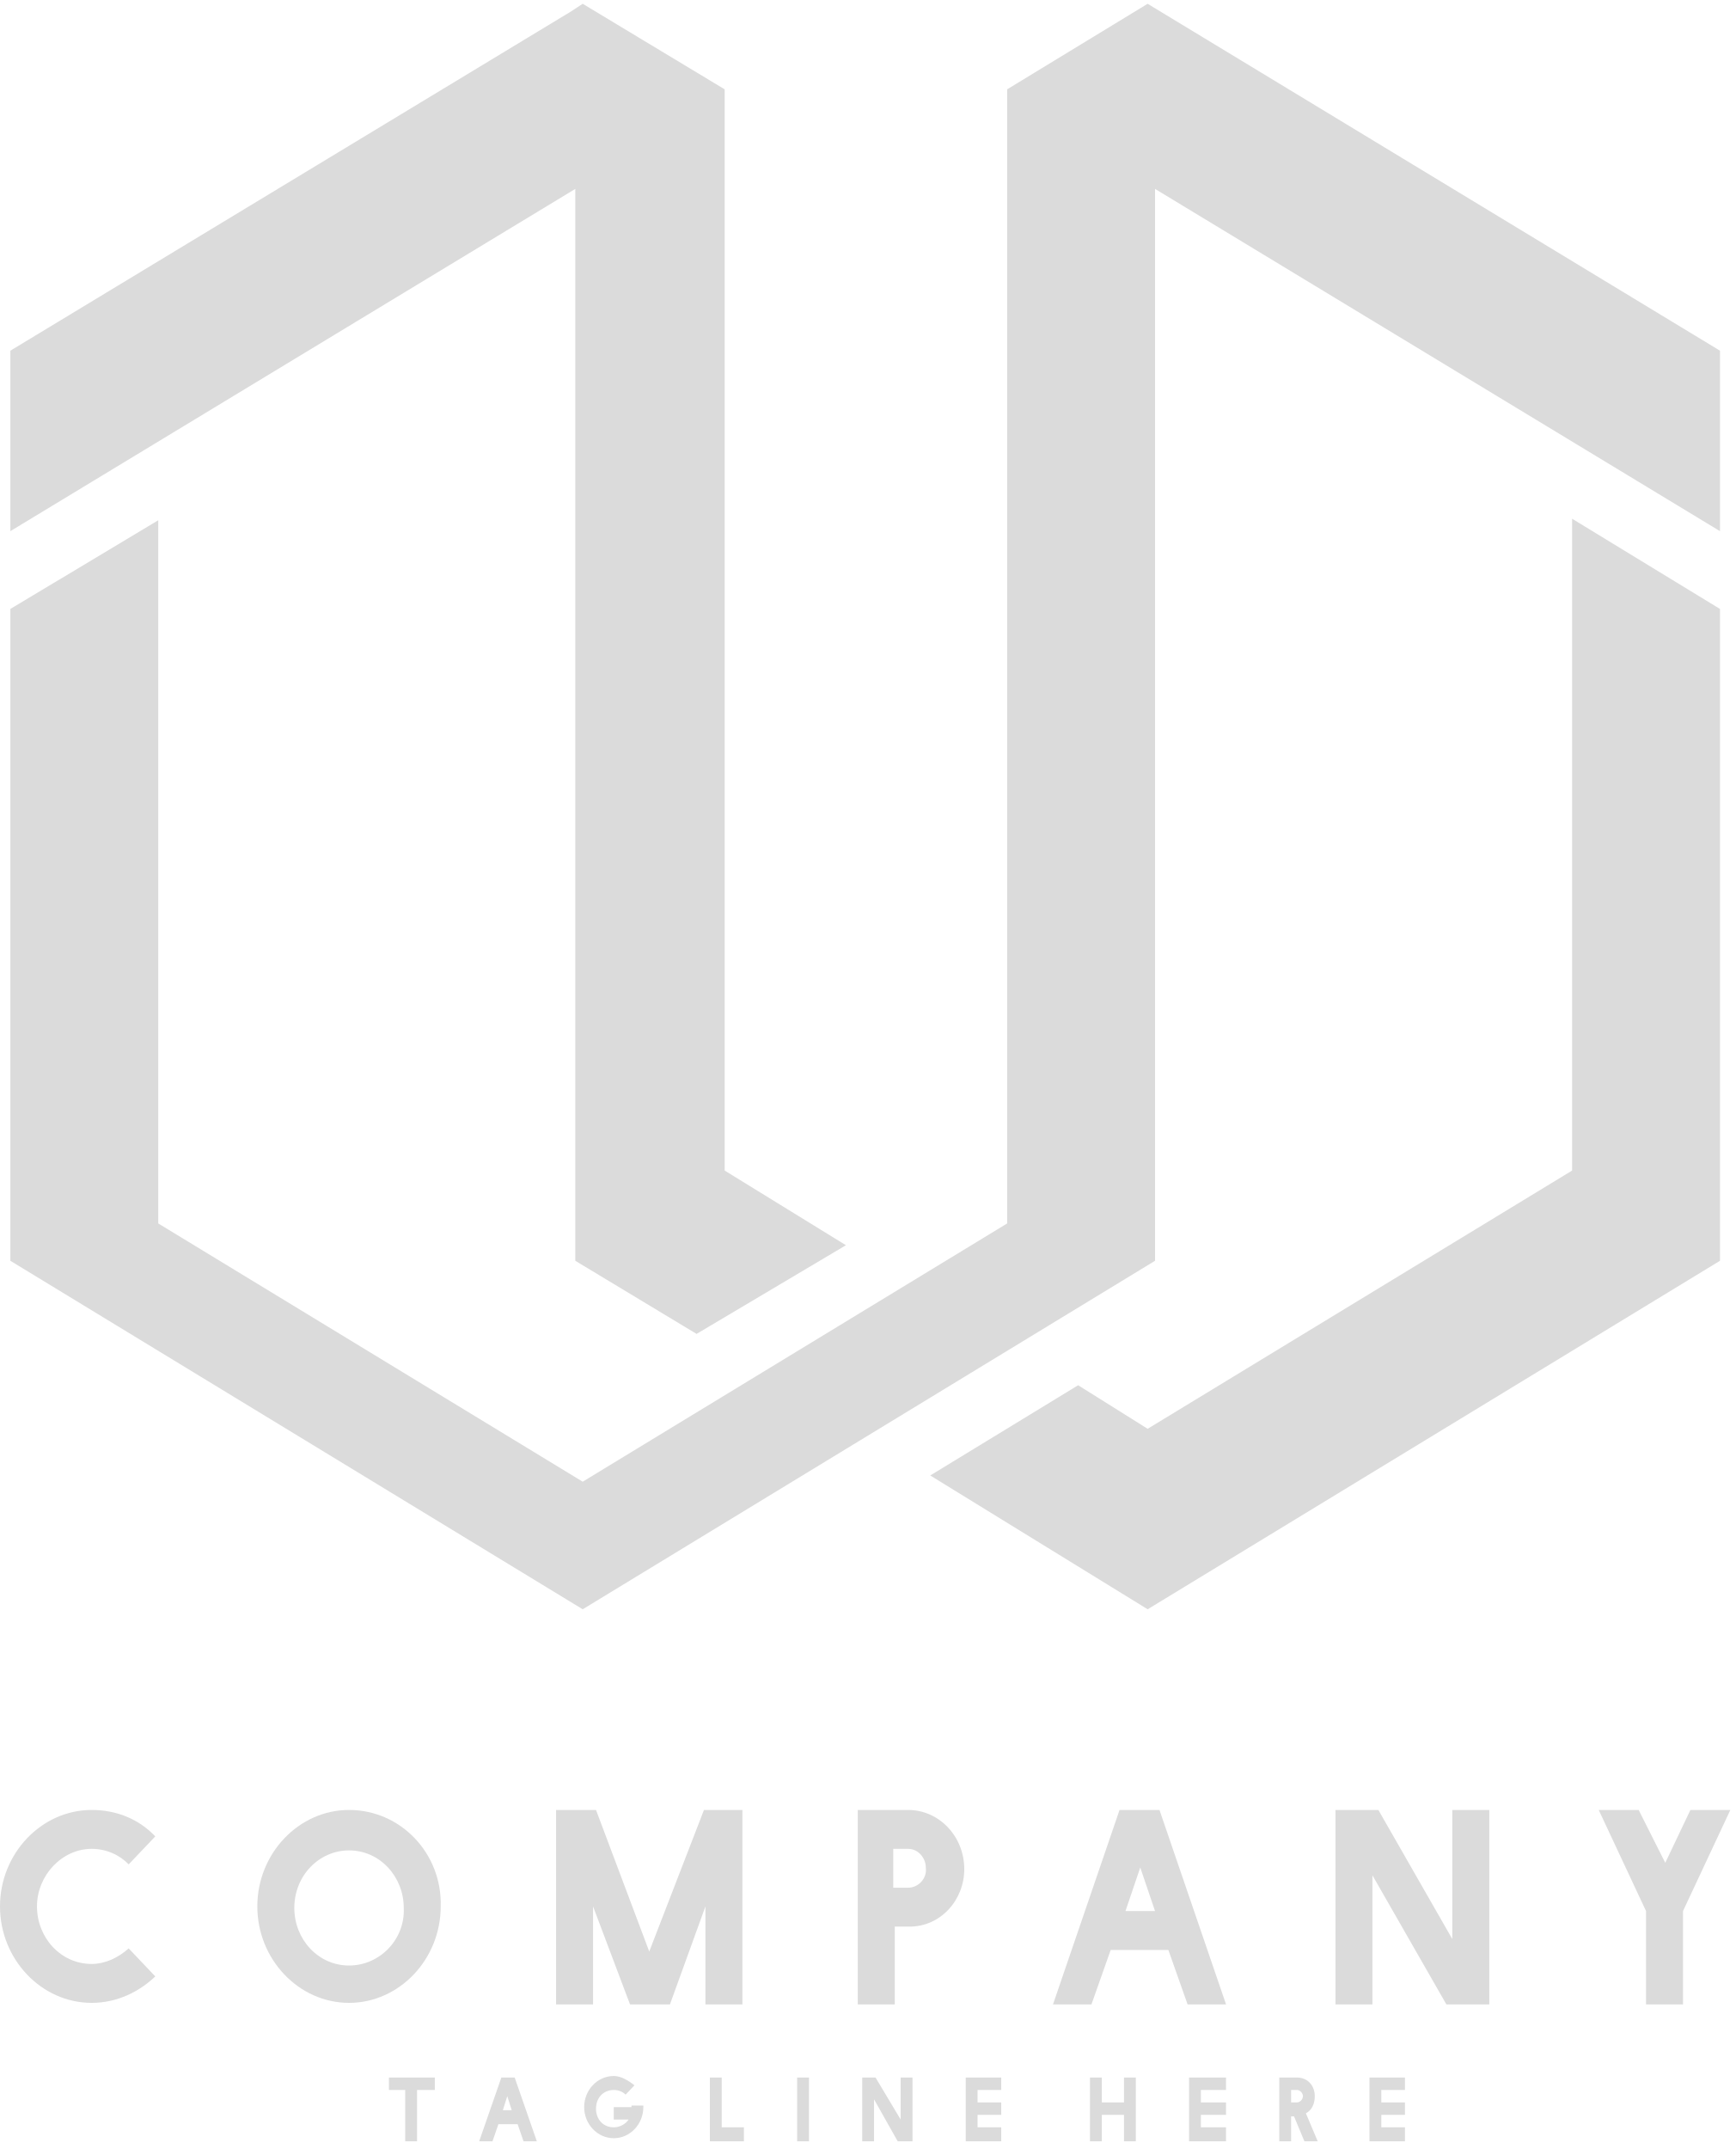
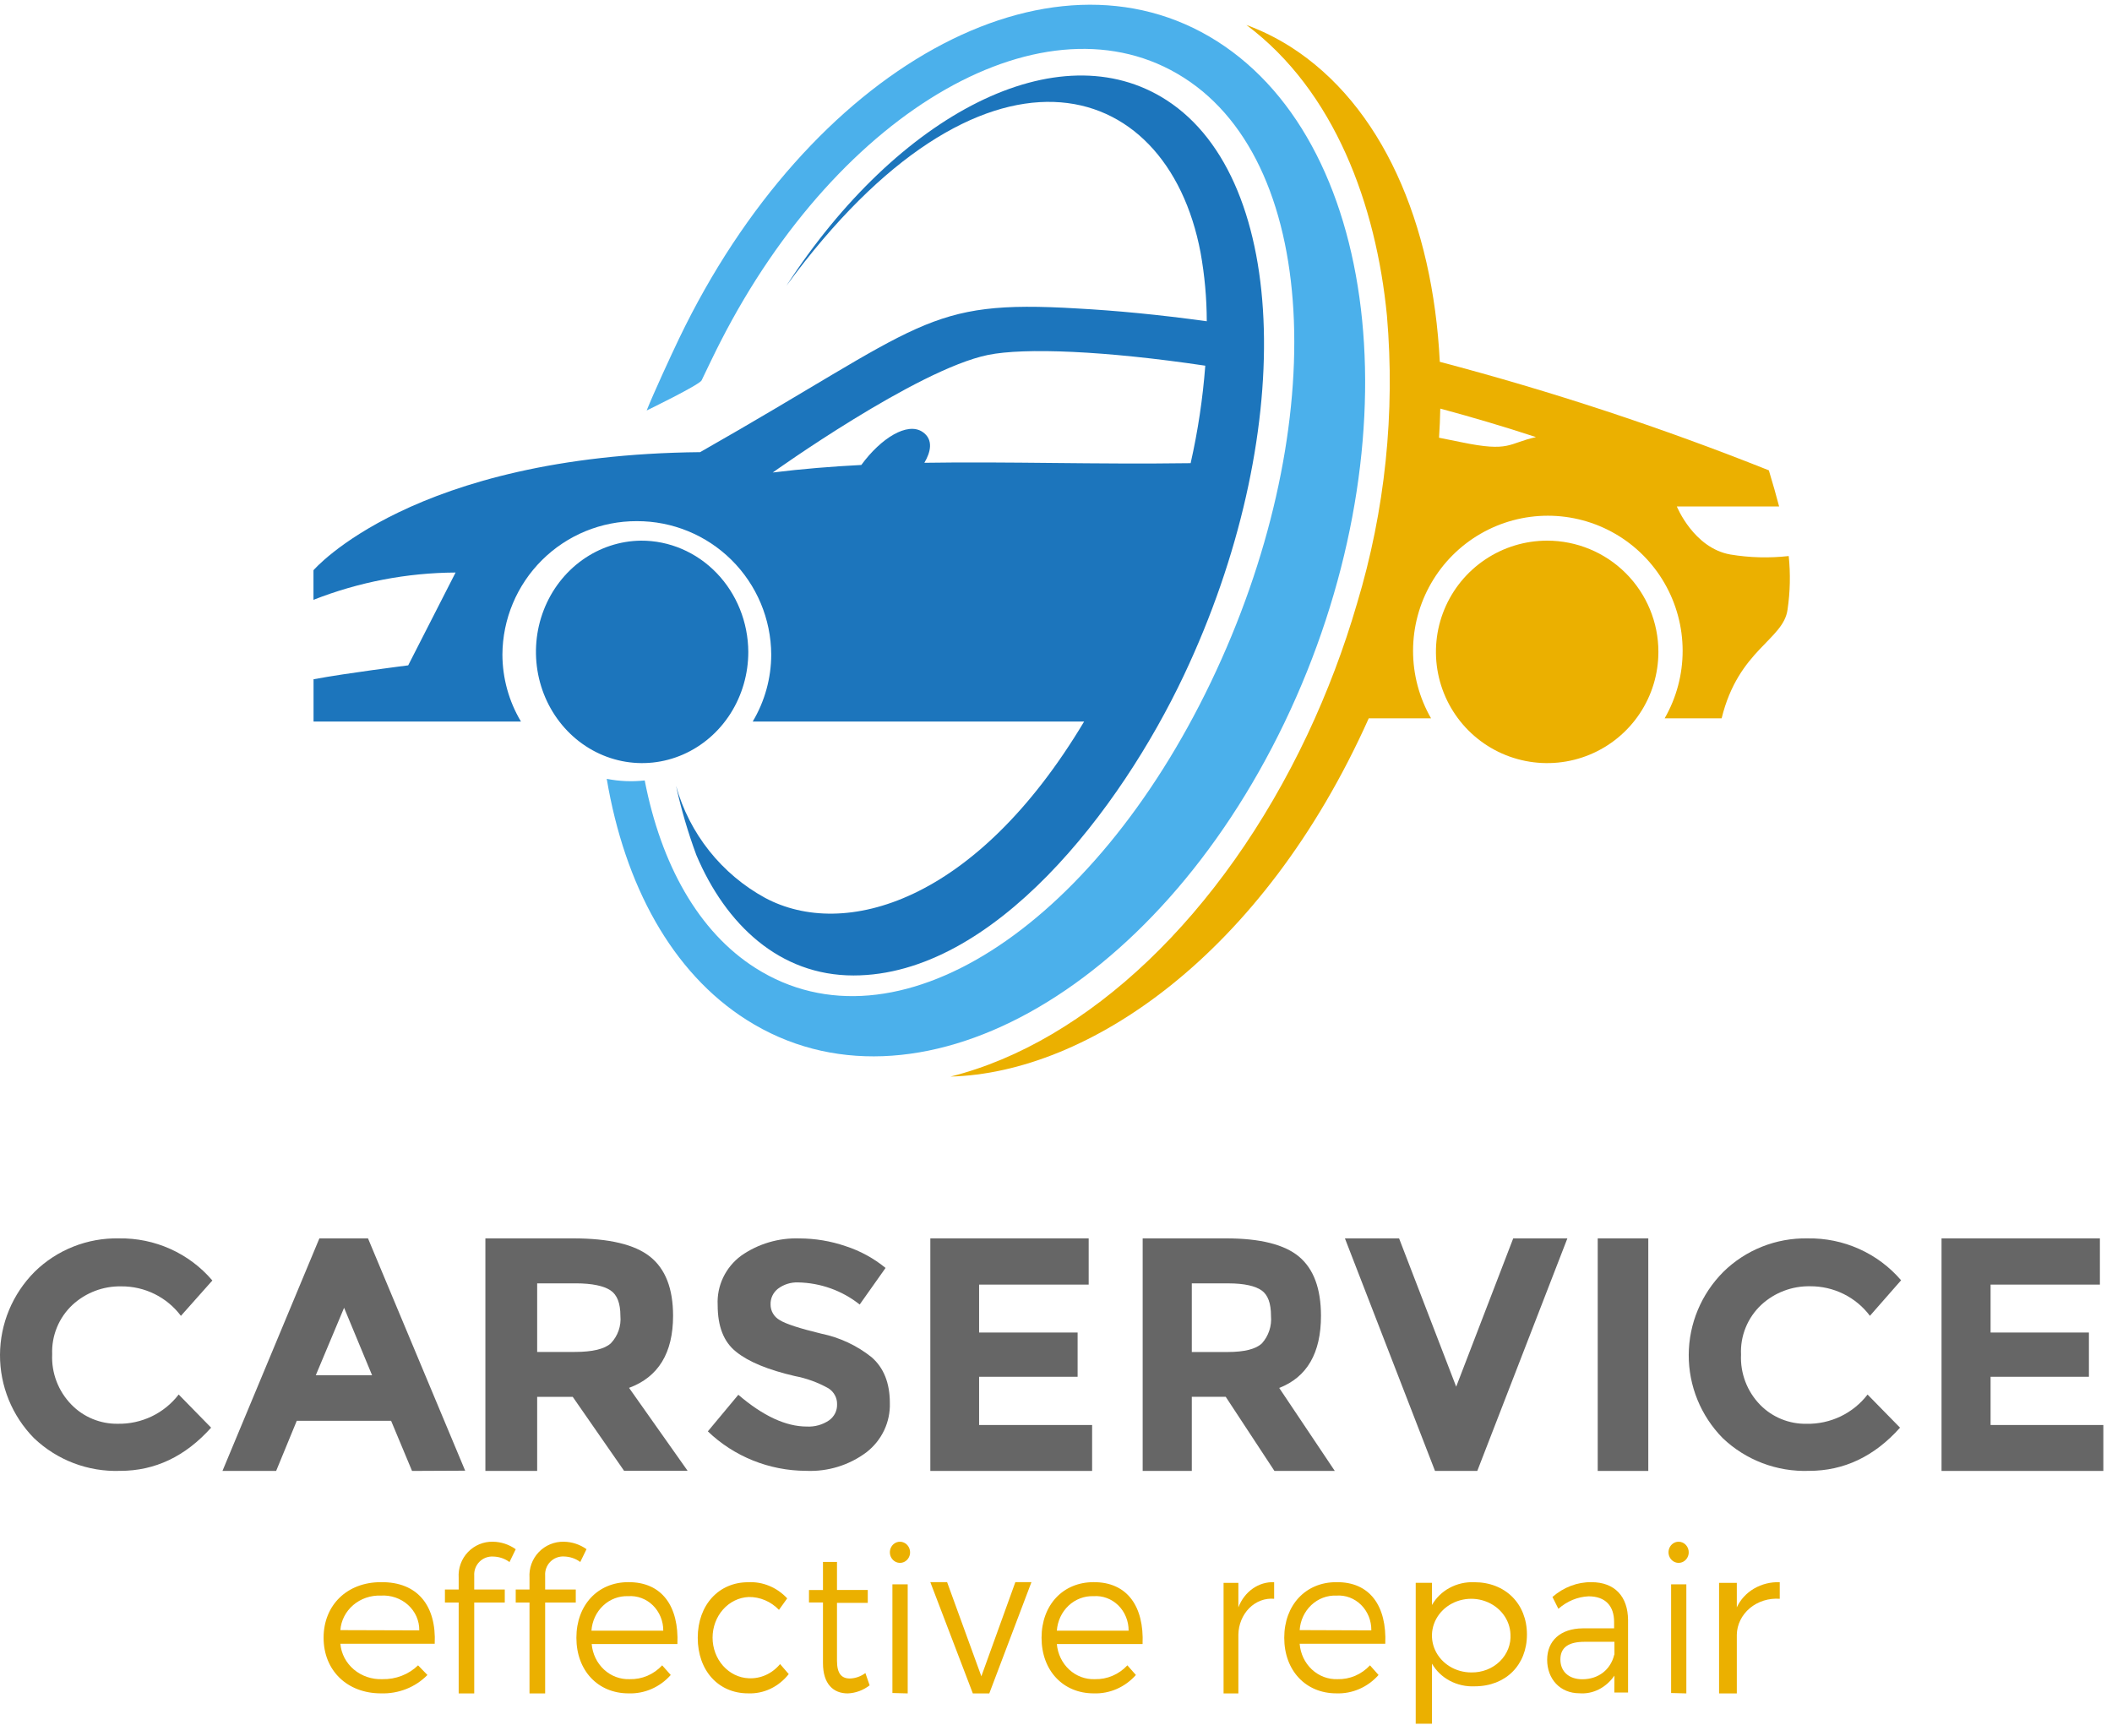
- <svg xmlns="http://www.w3.org/2000/svg" width="84" height="104" viewBox="0 0 84 104" fill="none">
-   <path d="M27.848 61.015L33.718 64.554L40.948 60.262L35.078 56.649V4.323L28.206 0.183L27.633 0.559L0.501 16.972V25.705L27.848 9.142V61.015Z" fill="#DBDBDB" />
-   <path d="M48.752 4.323V59.208L28.206 71.706L7.66 59.208V25.178L0.501 29.47V61.015L28.206 77.88L55.91 61.015V9.142L83.257 25.705V16.972L55.552 0.183L48.752 4.323Z" fill="#DBDBDB" />
-   <path d="M52.188 67.038L45.029 71.405L55.553 77.88L83.257 61.015V29.47L76.098 25.103V56.649L55.553 69.146L52.188 67.038Z" fill="#DBDBDB" />
-   <path d="M18.827 101.143H19.615V103.628H20.188V101.143H21.047V100.541H18.827V101.143Z" fill="#DBDBDB" />
-   <path d="M24.268 100.541L23.195 103.628H23.839L24.125 102.8H25.056L25.342 103.628H25.986L24.913 100.541H24.268ZM24.34 102.122L24.555 101.445L24.77 102.122H24.34Z" fill="#DBDBDB" />
-   <path d="M30.568 101.972H29.995H29.709V102.575H30.425C30.282 102.8 29.995 102.951 29.709 102.951C29.208 102.951 28.85 102.575 28.85 102.048C28.85 101.521 29.208 101.144 29.709 101.144C29.924 101.144 30.139 101.219 30.282 101.37L30.711 100.918C30.425 100.692 30.067 100.467 29.709 100.467C28.922 100.467 28.277 101.144 28.277 101.972C28.277 102.8 28.922 103.478 29.709 103.478C30.497 103.478 31.141 102.8 31.141 101.972V101.897H30.568V101.972Z" fill="#DBDBDB" />
-   <path d="M34.935 100.541H34.362V103.628H36.009V102.95H34.935V100.541Z" fill="#DBDBDB" />
-   <path d="M39.159 100.541H38.586V103.628H39.159V100.541Z" fill="#DBDBDB" />
-   <path d="M43.597 102.574L42.38 100.541H41.736V103.628H42.308V101.595L43.454 103.628H44.17V100.541H43.597V102.574Z" fill="#DBDBDB" />
-   <path d="M46.747 103.628H48.465V102.95H47.319V102.348H48.465V101.746H47.319V101.143H48.465V100.541H46.747V103.628Z" fill="#DBDBDB" />
-   <path d="M54.407 101.746H53.333V100.541H52.76V103.628H53.333V102.348H54.407V103.628H54.98V100.541H54.407V101.746Z" fill="#DBDBDB" />
-   <path d="M57.557 103.628H59.346V102.95H58.129V102.348H59.346V101.746H58.129V101.143H59.346V100.541H57.557V103.628Z" fill="#DBDBDB" />
-   <path d="M63.642 101.445C63.642 100.917 63.284 100.541 62.783 100.541H61.924V103.628H62.496V102.423H62.639L63.141 103.628H63.785L63.212 102.273C63.498 102.122 63.642 101.821 63.642 101.445ZM62.783 101.746H62.496V101.143H62.783C62.926 101.143 63.069 101.294 63.069 101.445C63.069 101.595 62.926 101.746 62.783 101.746Z" fill="#DBDBDB" />
-   <path d="M66.29 103.628H68.008V102.95H66.863V102.348H68.008V101.746H66.863V101.143H68.008V100.541H66.29V103.628Z" fill="#DBDBDB" />
-   <path d="M4.438 89.474C5.154 89.474 5.799 89.775 6.228 90.227L7.517 88.871C6.729 88.043 5.655 87.592 4.438 87.592C2.004 87.592 0 89.7 0 92.26C0 94.819 2.004 96.928 4.438 96.928C5.655 96.928 6.729 96.4 7.517 95.648L6.228 94.292C5.727 94.744 5.083 95.045 4.438 95.045C2.935 95.045 1.79 93.765 1.79 92.26C1.79 90.754 3.007 89.474 4.438 89.474Z" fill="#DBDBDB" />
-   <path d="M16.895 87.592C14.461 87.592 12.456 89.7 12.456 92.26C12.456 94.819 14.461 96.928 16.895 96.928C19.329 96.928 21.333 94.819 21.333 92.26C21.405 89.7 19.4 87.592 16.895 87.592ZM16.895 95.121C15.391 95.121 14.246 93.841 14.246 92.335C14.246 90.754 15.463 89.549 16.895 89.549C18.398 89.549 19.544 90.829 19.544 92.335C19.615 93.841 18.398 95.121 16.895 95.121Z" fill="#DBDBDB" />
-   <path d="M35.937 97.002V87.592H34.076L31.427 94.443L28.85 87.592H26.917V97.002H28.707V92.259L30.496 97.002H32.429L34.147 92.259V97.002H35.937Z" fill="#DBDBDB" />
-   <path d="M43.955 87.592H41.521V97.002H43.311V93.238H44.027C45.53 93.238 46.676 91.958 46.676 90.453C46.676 88.871 45.459 87.592 43.955 87.592ZM43.955 91.356H43.239V89.474H43.955C44.456 89.474 44.814 89.925 44.814 90.377C44.886 90.904 44.456 91.356 43.955 91.356Z" fill="#DBDBDB" />
-   <path d="M54.192 87.592L50.971 97.002H52.832L53.763 94.368H56.555L57.486 97.002H59.347L56.125 87.592H54.192ZM54.479 92.485L55.195 90.377L55.91 92.485H54.479Z" fill="#DBDBDB" />
-   <path d="M70.299 93.84L66.72 87.592H64.644V97.002H66.433V90.754L70.013 97.002H72.089V87.592H70.299V93.84Z" fill="#DBDBDB" />
-   <path d="M80.608 90.151L79.32 87.592H77.387L79.677 92.485V97.002H81.467V92.485L83.758 87.592H81.825L80.608 90.151Z" fill="#DBDBDB" />
+ <svg xmlns="http://www.w3.org/2000/svg" width="129" height="106" viewBox="0 0 129 106" fill="none">
+   <path d="M26.552 100.403H20.79C20.841 101.01 21.137 101.574 21.615 101.977C22.093 102.38 22.716 102.591 23.354 102.566C23.759 102.576 24.161 102.506 24.537 102.36C24.912 102.215 25.252 101.998 25.535 101.722L26.107 102.311C25.746 102.68 25.306 102.972 24.817 103.166C24.328 103.359 23.801 103.451 23.271 103.434C21.213 103.434 19.765 102.044 19.765 100.038C19.765 98.032 21.209 96.642 23.259 96.642C25.535 96.611 26.659 98.118 26.552 100.403ZM25.609 99.586C25.614 99.296 25.555 99.008 25.437 98.74C25.319 98.473 25.144 98.232 24.923 98.032C24.702 97.832 24.44 97.679 24.154 97.581C23.867 97.483 23.563 97.442 23.259 97.462C22.641 97.439 22.037 97.645 21.576 98.039C21.115 98.433 20.833 98.982 20.79 99.571L25.609 99.586Z" fill="#EBB000" />
+   <path d="M28.966 96.246V97.09H30.831V97.885H28.966V103.436H28.016V97.885H27.176V97.09H28.016V96.368C27.997 96.083 28.037 95.797 28.134 95.529C28.23 95.26 28.382 95.015 28.578 94.808C28.774 94.602 29.011 94.438 29.273 94.329C29.536 94.219 29.818 94.165 30.102 94.171C30.603 94.177 31.091 94.337 31.5 94.63L31.12 95.413C30.832 95.202 30.488 95.085 30.132 95.077C29.977 95.066 29.82 95.089 29.674 95.144C29.528 95.199 29.396 95.285 29.285 95.395C29.175 95.506 29.089 95.639 29.034 95.786C28.979 95.933 28.956 96.089 28.966 96.246Z" fill="#EBB000" />
+   <path d="M33.298 96.246V97.09H35.168V97.885H33.298V103.436H32.342V97.885H31.5V97.09H32.342V96.368C32.323 96.083 32.363 95.797 32.46 95.528C32.558 95.259 32.71 95.013 32.907 94.807C33.104 94.6 33.342 94.437 33.605 94.328C33.869 94.218 34.152 94.165 34.437 94.171C34.934 94.178 35.418 94.337 35.824 94.626L35.443 95.409C35.155 95.198 34.809 95.081 34.452 95.073C34.297 95.064 34.142 95.088 33.996 95.144C33.851 95.2 33.72 95.287 33.61 95.397C33.501 95.508 33.417 95.642 33.363 95.788C33.309 95.934 33.287 96.09 33.298 96.246Z" fill="#EBB000" />
+   <path d="M41.376 100.422H36.141C36.192 101.024 36.462 101.582 36.894 101.981C37.326 102.38 37.888 102.589 38.463 102.566C38.831 102.576 39.197 102.507 39.538 102.362C39.879 102.216 40.188 101.999 40.445 101.722L40.969 102.311C40.641 102.68 40.241 102.972 39.796 103.166C39.352 103.359 38.873 103.451 38.392 103.434C36.522 103.434 35.206 102.044 35.206 100.038C35.206 98.031 36.519 96.641 38.377 96.641C40.453 96.63 41.473 98.137 41.376 100.422ZM40.512 99.606C40.514 99.316 40.459 99.029 40.35 98.763C40.241 98.497 40.081 98.258 39.88 98.06C39.679 97.862 39.441 97.71 39.181 97.613C38.921 97.516 38.645 97.477 38.37 97.497C37.808 97.474 37.26 97.68 36.841 98.074C36.422 98.468 36.165 99.017 36.126 99.606H40.512Z" fill="#EBB000" />
+   <path d="M48.082 97.631L47.579 98.333C47.081 97.818 46.415 97.536 45.727 97.548C45.135 97.574 44.575 97.847 44.164 98.309C43.754 98.772 43.524 99.388 43.524 100.03C43.524 100.671 43.754 101.288 44.164 101.75C44.575 102.213 45.135 102.486 45.727 102.511C46.086 102.53 46.445 102.462 46.778 102.312C47.11 102.162 47.407 101.934 47.647 101.644L48.176 102.256C47.871 102.643 47.489 102.95 47.059 103.154C46.628 103.358 46.16 103.453 45.691 103.433C43.879 103.433 42.618 102.044 42.618 100.04C42.618 98.035 43.901 96.646 45.691 96.646C46.131 96.621 46.571 96.696 46.982 96.866C47.394 97.035 47.769 97.296 48.082 97.631Z" fill="#EBB000" />
+   <path d="M53.117 102.943C52.724 103.247 52.258 103.418 51.777 103.436C50.908 103.436 50.267 102.871 50.267 101.59V97.881H49.412V97.123H50.267V95.406H51.123V97.119H53.003V97.907H51.123V101.443C51.123 102.231 51.407 102.526 51.912 102.526C52.25 102.516 52.578 102.4 52.858 102.193L53.117 102.943Z" fill="#EBB000" />
+   <path d="M55.587 94.856C55.58 94.981 55.538 95.102 55.466 95.203C55.394 95.304 55.295 95.381 55.181 95.424C55.068 95.467 54.945 95.474 54.828 95.445C54.711 95.416 54.604 95.351 54.521 95.26C54.439 95.168 54.383 95.053 54.362 94.929C54.342 94.805 54.356 94.677 54.403 94.561C54.451 94.446 54.53 94.347 54.631 94.278C54.731 94.208 54.849 94.171 54.97 94.171C55.054 94.171 55.137 94.19 55.214 94.225C55.292 94.26 55.361 94.311 55.419 94.375C55.477 94.439 55.521 94.514 55.55 94.597C55.579 94.68 55.592 94.768 55.587 94.856ZM54.508 103.412V96.773H55.442V103.436L54.508 103.412Z" fill="#EBB000" />
+   <path d="M59.42 103.436L56.824 96.641H57.849L59.941 102.392L62.017 96.641H63L60.426 103.436H59.42Z" fill="#EBB000" />
+   <path d="M69.788 100.422H64.552C64.604 101.025 64.874 101.583 65.307 101.983C65.74 102.382 66.303 102.591 66.879 102.566C67.246 102.576 67.612 102.506 67.953 102.36C68.294 102.215 68.603 101.998 68.86 101.722L69.38 102.311C69.052 102.68 68.652 102.972 68.208 103.166C67.763 103.359 67.285 103.451 66.804 103.434C64.934 103.434 63.618 102.044 63.618 100.038C63.618 98.031 64.93 96.641 66.793 96.641C68.864 96.63 69.885 98.137 69.788 100.422ZM68.935 99.606C68.938 99.316 68.883 99.03 68.774 98.764C68.666 98.498 68.506 98.258 68.305 98.06C68.104 97.862 67.867 97.71 67.607 97.613C67.347 97.516 67.071 97.477 66.796 97.497C66.235 97.475 65.687 97.682 65.268 98.075C64.85 98.468 64.593 99.017 64.552 99.606H68.935Z" fill="#EBB000" />
+   <path d="M75.639 98.181C75.819 97.709 76.125 97.309 76.515 97.035C76.905 96.76 77.362 96.624 77.824 96.643V97.656C77.548 97.632 77.271 97.67 77.01 97.768C76.748 97.866 76.508 98.023 76.303 98.228C76.098 98.434 75.934 98.684 75.82 98.962C75.705 99.241 75.644 99.542 75.639 99.848V103.436H74.735V96.683H75.639V98.181Z" fill="#EBB000" />
+   <path d="M84.612 100.403H79.383C79.429 101.007 79.696 101.57 80.128 101.973C80.559 102.376 81.122 102.588 81.698 102.566C82.066 102.576 82.431 102.506 82.772 102.361C83.112 102.216 83.421 101.998 83.678 101.722L84.201 102.311C83.873 102.681 83.473 102.973 83.028 103.166C82.584 103.36 82.105 103.451 81.624 103.433C79.756 103.433 78.441 102.044 78.441 100.038C78.441 98.032 79.756 96.642 81.612 96.642C83.689 96.611 84.709 98.118 84.612 100.403ZM83.76 99.586C83.764 99.296 83.711 99.007 83.604 98.739C83.496 98.472 83.337 98.23 83.136 98.03C82.935 97.831 82.697 97.677 82.437 97.579C82.176 97.481 81.899 97.442 81.624 97.462C81.063 97.439 80.515 97.645 80.096 98.039C79.678 98.432 79.422 98.982 79.383 99.57L83.76 99.586Z" fill="#EBB000" />
+   <path d="M93.265 99.84C93.265 101.704 91.969 103.003 90.071 103.003C89.542 103.027 89.016 102.91 88.554 102.665C88.093 102.42 87.715 102.057 87.465 101.619V105.289H86.471V96.681H87.465V98.038C87.71 97.6 88.083 97.236 88.54 96.989C88.998 96.743 89.52 96.623 90.048 96.644C91.942 96.644 93.265 97.957 93.265 99.84ZM92.259 99.818C92.241 99.377 92.084 98.951 91.809 98.592C91.534 98.234 91.153 97.96 90.713 97.803C90.273 97.646 89.793 97.615 89.334 97.712C88.875 97.809 88.456 98.03 88.13 98.349C87.805 98.667 87.586 99.069 87.501 99.503C87.417 99.937 87.471 100.385 87.656 100.791C87.841 101.196 88.15 101.542 88.543 101.785C88.936 102.027 89.397 102.156 89.868 102.155C90.192 102.161 90.515 102.104 90.815 101.988C91.114 101.871 91.385 101.698 91.61 101.478C91.835 101.258 92.008 100.997 92.12 100.712C92.232 100.426 92.279 100.121 92.259 99.818Z" fill="#EBB000" />
+   <path d="M98.609 102.349C98.356 102.714 98.03 103.003 97.658 103.191C97.287 103.379 96.881 103.461 96.477 103.429C95.274 103.429 94.5 102.541 94.5 101.383C94.5 100.225 95.308 99.474 96.677 99.462H98.589V99.071C98.589 98.093 98.056 97.506 97.03 97.506C96.362 97.535 95.717 97.801 95.186 98.269L94.823 97.545C95.507 96.95 96.343 96.632 97.2 96.642C98.633 96.642 99.431 97.518 99.441 98.957V103.382H98.602L98.609 102.349ZM98.609 101.066V100.284H96.785C95.814 100.284 95.308 100.624 95.308 101.363C95.308 102.103 95.828 102.572 96.65 102.572C97.628 102.572 98.378 101.993 98.599 101.066H98.609Z" fill="#EBB000" />
+   <path d="M103.146 94.856C103.139 94.981 103.096 95.102 103.024 95.203C102.952 95.304 102.853 95.381 102.74 95.424C102.627 95.467 102.504 95.474 102.387 95.445C102.269 95.416 102.163 95.351 102.08 95.26C101.997 95.168 101.942 95.053 101.921 94.929C101.9 94.805 101.915 94.677 101.962 94.561C102.01 94.446 102.089 94.347 102.189 94.278C102.29 94.208 102.408 94.171 102.528 94.171C102.613 94.171 102.696 94.189 102.774 94.224C102.851 94.258 102.921 94.309 102.979 94.374C103.037 94.438 103.081 94.514 103.11 94.597C103.139 94.679 103.151 94.768 103.146 94.856ZM102.071 103.412V96.773H103.001V103.436L102.071 103.412Z" fill="#EBB000" />
+   <path d="M106.084 98.181C106.3 97.709 106.667 97.309 107.135 97.034C107.603 96.76 108.151 96.623 108.706 96.644V97.657C108.376 97.632 108.043 97.67 107.729 97.768C107.416 97.866 107.127 98.023 106.881 98.228C106.636 98.434 106.438 98.684 106.301 98.962C106.164 99.241 106.09 99.542 106.084 99.848V103.436H105V96.683H106.084V98.181Z" fill="#EBB000" />
+   <path d="M7.191 86.966C7.909 86.98 8.621 86.825 9.268 86.515C9.915 86.204 10.479 85.746 10.914 85.179L12.895 87.204C11.32 88.963 9.469 89.843 7.339 89.843C6.37 89.877 5.404 89.716 4.498 89.372C3.593 89.027 2.767 88.505 2.069 87.837C0.735 86.476 -0.008 84.651 6.11253e-05 82.754C0.008 80.856 0.766 79.037 2.111 77.687C2.788 77.02 3.593 76.496 4.479 76.145C5.365 75.794 6.313 75.623 7.267 75.643C8.351 75.625 9.425 75.847 10.411 76.291C11.398 76.736 12.272 77.393 12.971 78.215L11.05 80.375C10.629 79.812 10.079 79.356 9.446 79.042C8.813 78.729 8.115 78.568 7.408 78.573C6.304 78.552 5.235 78.958 4.427 79.704C4.015 80.09 3.691 80.559 3.478 81.079C3.264 81.6 3.165 82.159 3.187 82.721C3.161 83.285 3.251 83.849 3.453 84.377C3.654 84.905 3.962 85.387 4.358 85.793C4.724 86.171 5.164 86.47 5.652 86.671C6.139 86.873 6.663 86.974 7.191 86.966Z" fill="#666666" />
+   <path d="M25.167 89.847L23.888 86.784H18.127L16.867 89.847H13.588L19.508 75.642H22.477L28.412 89.832L25.167 89.847ZM21.017 79.882L19.289 84.001H22.726L21.017 79.882Z" fill="#666666" />
+   <path d="M41.111 80.369C41.111 82.642 40.215 84.111 38.422 84.773L42 89.84H38.119L34.983 85.323H32.81V89.847H29.647V75.642H35.007C37.203 75.642 38.77 76.014 39.706 76.76C40.643 77.506 41.111 78.709 41.111 80.369ZM37.308 82.053C37.52 81.832 37.681 81.568 37.783 81.279C37.884 80.99 37.922 80.682 37.894 80.377C37.894 79.597 37.692 79.087 37.288 78.818C36.885 78.549 36.179 78.389 35.166 78.389H32.81V82.579H35.115C36.189 82.579 36.92 82.403 37.308 82.053Z" fill="#666666" />
+   <path d="M47.516 78.719C47.37 78.834 47.254 78.98 47.175 79.147C47.097 79.314 47.06 79.496 47.066 79.679C47.064 79.871 47.114 80.061 47.212 80.228C47.309 80.395 47.45 80.534 47.62 80.631C47.987 80.864 48.834 81.141 50.163 81.462C51.292 81.694 52.347 82.188 53.24 82.903C53.981 83.548 54.352 84.482 54.352 85.706C54.368 86.277 54.249 86.844 54.005 87.362C53.76 87.881 53.395 88.336 52.94 88.694C51.88 89.496 50.563 89.903 49.224 89.841C46.983 89.832 44.834 88.967 43.235 87.43L45.097 85.195C46.605 86.489 48 87.136 49.282 87.136C49.763 87.161 50.24 87.028 50.636 86.76C50.793 86.648 50.921 86.501 51.007 86.331C51.092 86.16 51.134 85.972 51.128 85.782C51.134 85.588 51.089 85.397 50.997 85.226C50.906 85.054 50.771 84.909 50.605 84.803C49.965 84.443 49.268 84.189 48.543 84.051C46.913 83.674 45.72 83.182 44.966 82.572C44.197 81.966 43.835 81.011 43.835 79.713C43.805 79.135 43.92 78.559 44.169 78.034C44.419 77.509 44.795 77.052 45.266 76.703C46.306 75.972 47.564 75.6 48.843 75.645C49.798 75.649 50.746 75.808 51.647 76.116C52.54 76.405 53.369 76.857 54.09 77.448L52.509 79.683C51.443 78.834 50.118 78.358 48.743 78.332C48.301 78.317 47.867 78.454 47.516 78.719Z" fill="#666666" />
+   <path d="M66.496 75.642V78.466H59.803V81.393H65.82V84.096H59.803V87.042H66.706V89.847H56.824V75.642H66.496Z" fill="#666666" />
+   <path d="M80.685 80.372C80.685 82.646 79.835 84.115 78.134 84.778L81.529 89.847H77.842L74.867 85.32H72.795V89.847H69.794V75.642H74.882C76.969 75.642 78.457 76.015 79.347 76.761C80.236 77.507 80.683 78.71 80.685 80.372ZM77.076 82.056C77.277 81.835 77.43 81.571 77.526 81.282C77.623 80.993 77.659 80.685 77.632 80.379C77.632 79.6 77.441 79.089 77.057 78.82C76.674 78.551 75.999 78.391 75.04 78.391H72.795V82.583H74.981C76.006 82.583 76.704 82.407 77.076 82.056Z" fill="#666666" />
+   <path d="M88.943 84.701L92.427 75.642H95.735L90.232 89.847H87.65L82.147 75.642H85.455L88.943 84.701Z" fill="#666666" />
+   <path d="M97.588 75.642H100.677V89.847H97.588V75.642Z" fill="#666666" />
+   <path d="M110.342 86.968C111.062 86.982 111.774 86.827 112.422 86.517C113.07 86.206 113.634 85.749 114.07 85.181L116.053 87.205C114.482 88.964 112.628 89.843 110.491 89.843C109.521 89.876 108.554 89.716 107.648 89.371C106.742 89.027 105.916 88.505 105.218 87.838C103.883 86.478 103.14 84.654 103.147 82.758C103.154 80.862 103.911 79.044 105.256 77.693C105.932 77.027 106.736 76.502 107.621 76.15C108.506 75.798 109.453 75.625 110.407 75.643C111.491 75.624 112.565 75.844 113.553 76.287C114.541 76.729 115.417 77.383 116.118 78.202L114.214 80.373C113.792 79.809 113.242 79.353 112.608 79.039C111.975 78.725 111.275 78.564 110.567 78.567C109.461 78.546 108.391 78.952 107.582 79.698C107.166 80.087 106.84 80.561 106.626 81.086C106.411 81.612 106.314 82.177 106.341 82.743C106.315 83.307 106.405 83.87 106.607 84.399C106.808 84.927 107.117 85.409 107.513 85.814C107.88 86.188 108.321 86.483 108.807 86.681C109.294 86.88 109.816 86.977 110.342 86.968Z" fill="#666666" />
+   <path d="M128.261 75.642V78.466H121.584V81.393H127.59V84.096H121.584V87.042H128.471V89.847H118.588V75.642H128.261Z" fill="#666666" />
+   <path d="M74.334 2.517C64.123 -3.962 49.41 4.169 41.478 20.678C40.985 21.706 39.915 24.031 39.498 25.073C39.498 25.073 42.72 23.512 42.854 23.233C43.022 22.876 43.814 21.235 44.001 20.885C51.314 6.565 63.967 -0.561 72.288 4.733C80.836 10.155 81.165 26.665 73.955 41.677C66.746 56.69 54.693 64.549 46.149 59.131C42.655 56.915 40.373 52.788 39.379 47.671C38.605 47.757 37.823 47.724 37.059 47.573C38.152 54.059 41.035 59.399 45.603 62.296C55.817 68.775 70.526 60.644 78.458 44.134C86.39 27.624 84.544 8.996 74.334 2.517Z" fill="#4BB0EB" />
+   <path d="M39.146 33.024C37.867 33.039 36.62 33.451 35.563 34.207C34.507 34.963 33.687 36.029 33.208 37.272C32.728 38.515 32.611 39.878 32.869 41.191C33.128 42.504 33.751 43.707 34.661 44.65C35.571 45.592 36.727 46.231 37.983 46.487C39.239 46.743 40.539 46.604 41.719 46.087C42.9 45.571 43.909 44.7 44.618 43.585C45.327 42.469 45.706 41.159 45.706 39.818C45.695 38.006 44.998 36.273 43.768 34.999C42.538 33.725 40.876 33.015 39.146 33.024Z" fill="#1C75BC" />
+   <path d="M38.895 31.833C41.063 31.825 43.145 32.679 44.684 34.207C46.224 35.735 47.095 37.812 47.107 39.983C47.104 41.423 46.713 42.837 45.975 44.073H66.218C59.587 55.171 51.541 57.417 46.73 54.843C45.413 54.123 44.254 53.147 43.32 51.972C42.386 50.797 41.697 49.447 41.292 48.001C41.608 49.437 42.023 50.851 42.533 52.23C44.337 56.487 47.624 59.583 52.13 59.583C60.682 59.583 68.441 49.448 72.32 41.23C79.151 26.772 78.841 11.016 71.252 6.117C64.663 1.861 54.851 6.941 48.032 17.457C59.927 1.211 71.256 4.431 73.332 15.439C73.58 16.82 73.706 18.22 73.709 19.623C70.784 19.219 68.15 18.97 65.784 18.841C56.508 18.289 56.508 19.801 42.764 27.618C25.17 27.792 19.147 34.831 19.147 34.831V36.638C21.913 35.552 24.856 34.987 27.827 34.971L24.932 40.641C24.932 40.641 21.136 41.117 19.151 41.491V44.073H31.82C31.082 42.837 30.691 41.423 30.687 39.983C30.699 37.813 31.57 35.736 33.109 34.208C34.648 32.68 36.729 31.826 38.895 31.833ZM60.346 21.68C62.58 21.226 67.486 21.423 73.618 22.337C73.466 24.341 73.167 26.331 72.724 28.291C66.92 28.374 61.595 28.185 56.459 28.268C56.836 27.637 57.044 26.847 56.342 26.378C55.421 25.766 53.813 26.756 52.609 28.401C50.794 28.495 48.998 28.639 47.198 28.862C47.198 28.862 55.991 22.572 60.346 21.68Z" fill="#1C75BC" />
+   <path d="M94.5 33.024C93.156 33.024 91.843 33.422 90.726 34.169C89.608 34.915 88.737 35.977 88.223 37.218C87.709 38.459 87.575 39.825 87.837 41.143C88.099 42.461 88.746 43.672 89.696 44.622C90.646 45.572 91.857 46.219 93.175 46.481C94.493 46.744 95.859 46.609 97.1 46.095C98.342 45.581 99.403 44.71 100.149 43.593C100.896 42.475 101.294 41.162 101.294 39.818C101.294 38.016 100.578 36.288 99.304 35.014C98.03 33.74 96.302 33.024 94.5 33.024Z" fill="#EBB000" />
+   <path d="M109.254 33.964C108.065 34.097 106.863 34.066 105.683 33.869C103.447 33.471 102.421 30.937 102.421 30.937H108.668C108.49 30.265 108.29 29.544 108.04 28.729C101.481 26.113 94.769 23.899 87.942 22.101C87.518 13.622 84.408 6.414 78.816 2.852C77.969 2.316 77.069 1.871 76.129 1.524C81.528 5.564 84.056 12.526 84.714 19.286C85.223 25.208 84.603 31.173 82.887 36.862C82.088 39.605 81.076 42.28 79.86 44.863C74.639 55.922 66.424 63.661 58.059 65.759C66.424 65.539 77.117 58.369 83.602 43.877H87.408C86.687 42.622 86.308 41.199 86.309 39.75C86.31 38.302 86.691 36.879 87.414 35.625C88.137 34.371 89.176 33.33 90.427 32.606C91.678 31.882 93.098 31.501 94.542 31.501C95.987 31.501 97.406 31.882 98.657 32.606C99.908 33.33 100.947 34.371 101.67 35.625C102.393 36.879 102.774 38.302 102.775 39.75C102.776 41.199 102.397 42.622 101.676 43.877H105.157C106.182 39.677 108.94 39.089 109.183 37.23C109.343 36.149 109.367 35.052 109.254 33.964ZM89.251 27.01L87.896 26.737C87.934 26.141 87.961 25.546 87.972 24.958C89.913 25.481 91.869 26.058 93.817 26.699C92.107 27.078 92.244 27.632 89.251 27.01Z" fill="#EBB000" />
</svg>
